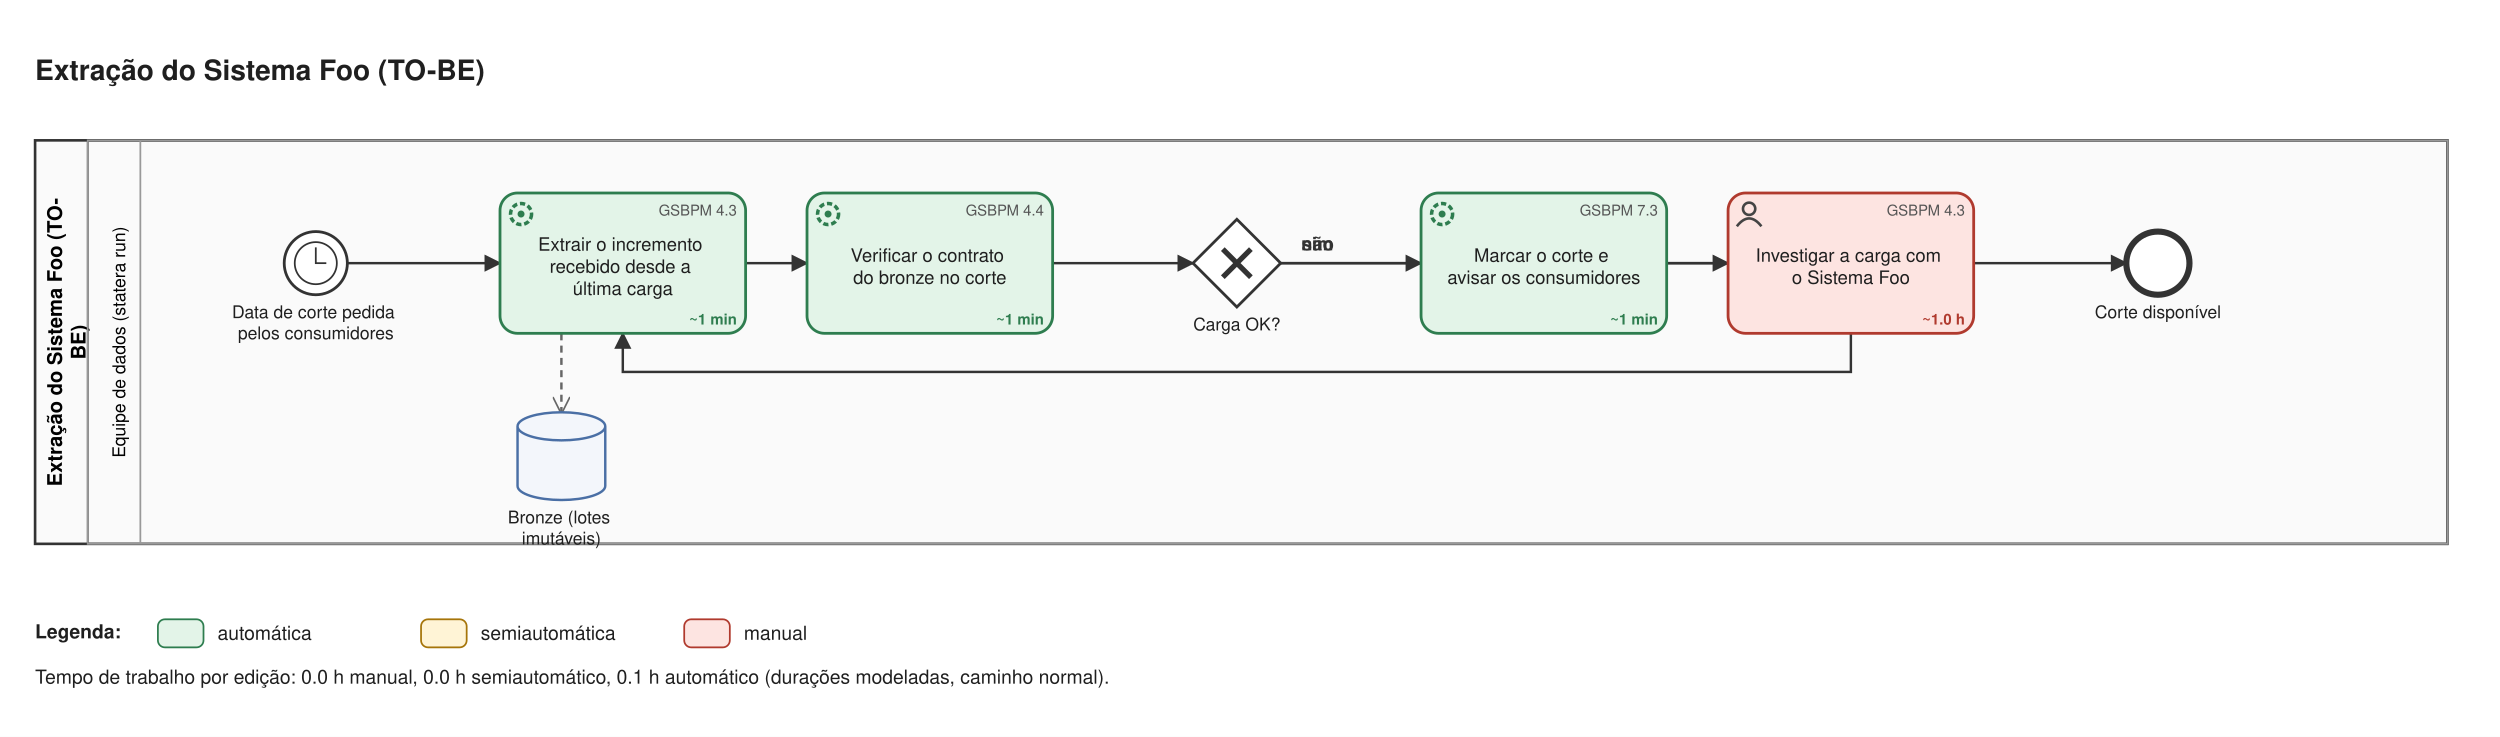
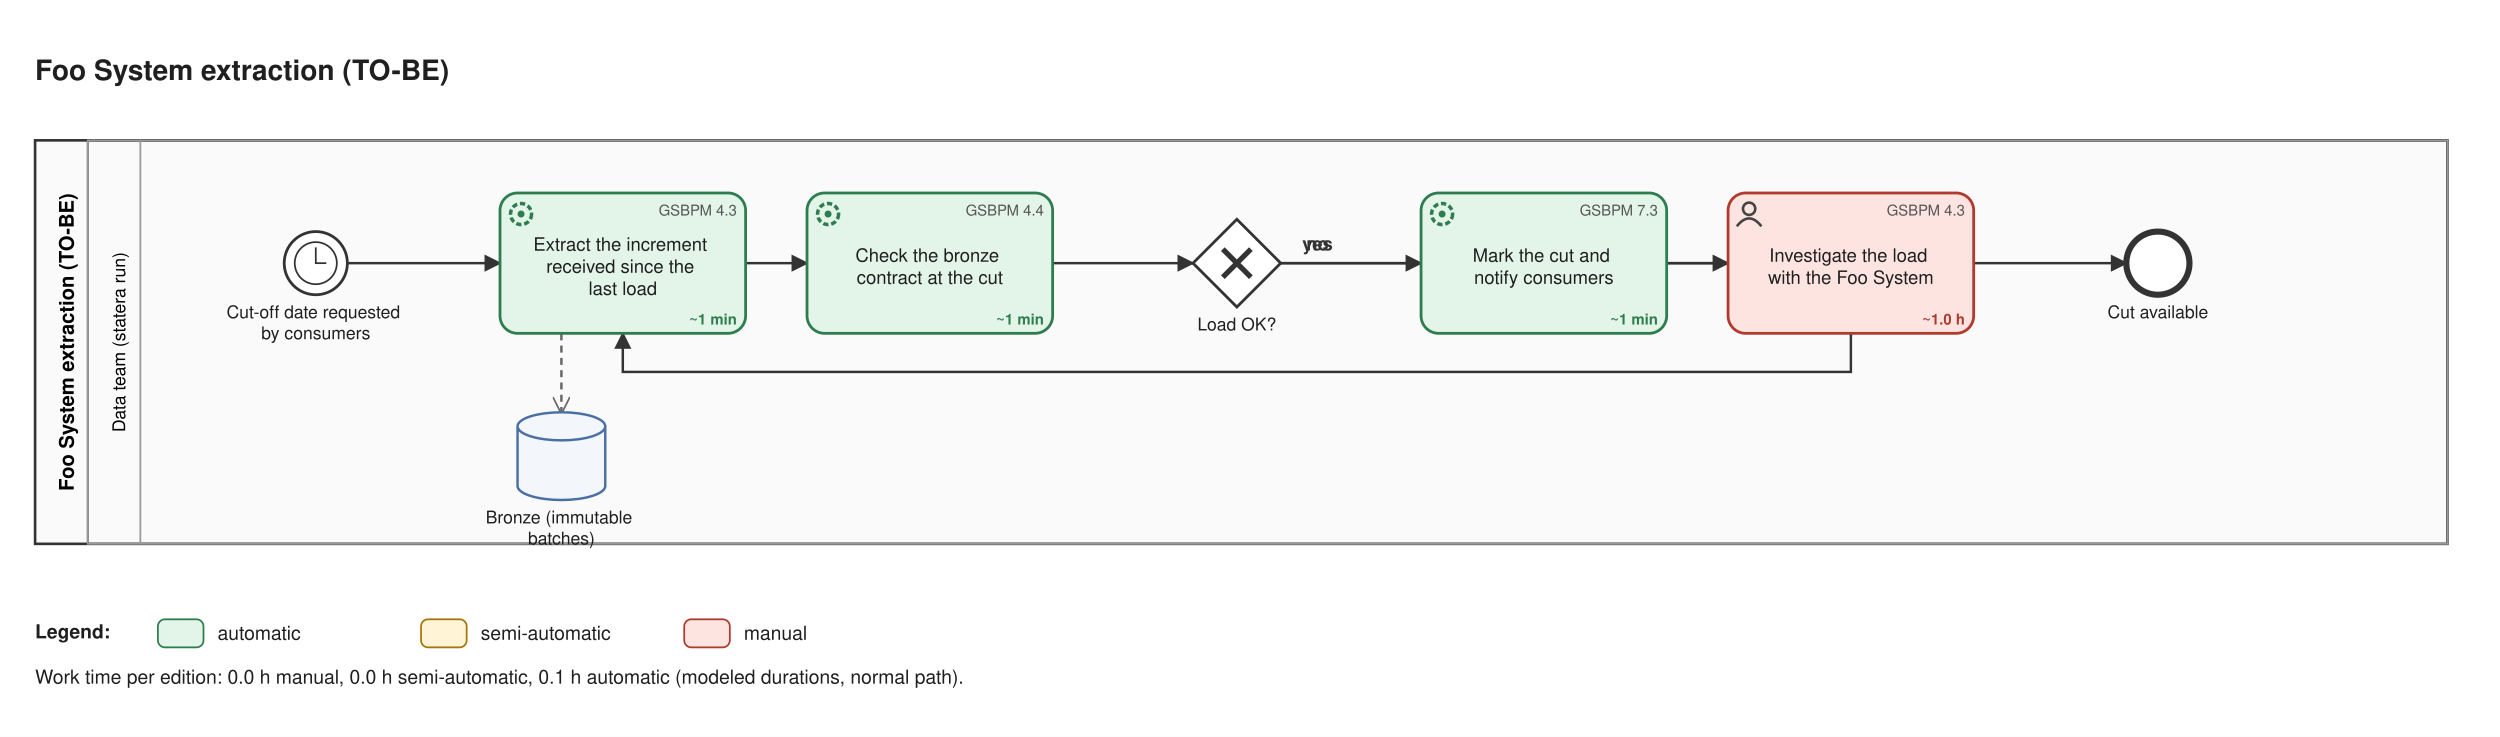
- <svg xmlns="http://www.w3.org/2000/svg" viewBox="0 0 1425 420" width="1425" height="420" role="img" aria-label="Extração do Sistema Foo (TO-BE)">
+ <svg xmlns="http://www.w3.org/2000/svg" viewBox="0 0 1425 420" width="1425" height="420" role="img" aria-label="Foo System extraction (TO-BE)">
  <defs>
-     <marker id="seta" viewBox="0 0 10 10" refX="9" refY="5" markerWidth="7" markerHeight="7" orient="auto-start-reverse">
+     <marker id="arrow" viewBox="0 0 10 10" refX="9" refY="5" markerWidth="7" markerHeight="7" orient="auto-start-reverse">
      <path d="M0,0 L10,5 L0,10 z" fill="#333" />
    </marker>
-     <marker id="seta-dado" viewBox="0 0 10 10" refX="9" refY="5" markerWidth="7" markerHeight="7" orient="auto-start-reverse">
+     <marker id="arrow-data" viewBox="0 0 10 10" refX="9" refY="5" markerWidth="7" markerHeight="7" orient="auto-start-reverse">
      <path d="M0,0 L10,5 L0,10" fill="none" stroke="#666" />
    </marker>
  </defs>
  <rect width="100%" height="100%" fill="#FFFFFF" />
  <text font-family="Helvetica, Arial, sans-serif" font-size="16" font-weight="bold" fill="#1F1F1F" text-anchor="start" dominant-baseline="middle">
-     <tspan x="20.0" y="40.0">Extração do Sistema Foo (TO-BE)</tspan>
+     <tspan x="20.0" y="40.0">Foo System extraction (TO-BE)</tspan>
  </text>
  <rect x="20.0" y="80.0" width="1375.0" height="230.0" fill="#FAFAFA" stroke="#333" stroke-width="1.5" />
  <line x1="50.0" y1="80.0" x2="50.0" y2="310.0" stroke="#333" />
-   <text transform="translate(31.25,195.0) rotate(-90)" text-anchor="middle" dominant-baseline="middle" font-weight="bold" font-family="Helvetica, Arial, sans-serif" font-size="11.5">Extração do Sistema Foo (TO-</text>
-   <text transform="translate(44.75,195.0) rotate(-90)" text-anchor="middle" dominant-baseline="middle" font-weight="bold" font-family="Helvetica, Arial, sans-serif" font-size="11.5">BE)</text>
+   <text transform="translate(38.0,195.0) rotate(-90)" text-anchor="middle" dominant-baseline="middle" font-weight="bold" font-family="Helvetica, Arial, sans-serif" font-size="11.5">Foo System extraction (TO-BE)</text>
  <rect x="50.0" y="80.0" width="1345.0" height="230.0" fill="none" stroke="#999" />
  <line x1="80.0" y1="80.0" x2="80.0" y2="310.0" stroke="#999" />
-   <text transform="translate(68.0,195.0) rotate(-90)" text-anchor="middle" dominant-baseline="middle" font-weight="normal" font-family="Helvetica, Arial, sans-serif" font-size="10">Equipe de dados (statera run)</text>
-   <path d="M198.0,150.0 L285.0,150.0" fill="none" stroke-width="1.4" stroke="#333" marker-end="url(#seta)" />
-   <path d="M425.0,150.0 L460.0,150.0" fill="none" stroke-width="1.4" stroke="#333" marker-end="url(#seta)" />
-   <path d="M600.0,150.0 L680.0,150.0" fill="none" stroke-width="1.4" stroke="#333" marker-end="url(#seta)" />
-   <path d="M730.0,150.0 L810.0,150.0" fill="none" stroke-width="1.4" stroke="#333" marker-end="url(#seta)" />
+   <text transform="translate(68.0,195.0) rotate(-90)" text-anchor="middle" dominant-baseline="middle" font-weight="normal" font-family="Helvetica, Arial, sans-serif" font-size="10">Data team (statera run)</text>
+   <path d="M198.0,150.0 L285.0,150.0" fill="none" stroke-width="1.4" stroke="#333" marker-end="url(#arrow)" />
+   <path d="M425.0,150.0 L460.0,150.0" fill="none" stroke-width="1.4" stroke="#333" marker-end="url(#arrow)" />
+   <path d="M600.0,150.0 L680.0,150.0" fill="none" stroke-width="1.4" stroke="#333" marker-end="url(#arrow)" />
+   <path d="M730.0,150.0 L810.0,150.0" fill="none" stroke-width="1.4" stroke="#333" marker-end="url(#arrow)" />
  <text font-family="Helvetica, Arial, sans-serif" font-size="10.5" font-weight="bold" fill="#333" text-anchor="middle" dominant-baseline="middle">
-     <tspan x="751.0" y="139.0">sim</tspan>
+     <tspan x="751.0" y="139.0">yes</tspan>
  </text>
-   <path d="M730.0,150.0 L985.0,150.0" fill="none" stroke-width="1.4" stroke="#333" marker-end="url(#seta)" />
+   <path d="M730.0,150.0 L985.0,150.0" fill="none" stroke-width="1.4" stroke="#333" marker-end="url(#arrow)" />
  <text font-family="Helvetica, Arial, sans-serif" font-size="10.5" font-weight="bold" fill="#333" text-anchor="middle" dominant-baseline="middle">
-     <tspan x="751.0" y="139.0">não</tspan>
+     <tspan x="751.0" y="139.0">no</tspan>
  </text>
-   <path d="M1055.0,190.0 L1055.0,212.0 L355.0,212.0 L355.0,190.0" fill="none" stroke-width="1.4" stroke="#333" marker-end="url(#seta)" />
-   <path d="M950.0,150.0 L1212.0,150.0" fill="none" stroke-width="1.4" stroke="#333" marker-end="url(#seta)" />
-   <path d="M320.0,190.0 L320.0,235.0" fill="none" stroke-width="1.4" stroke="#666" stroke-dasharray="4 3" marker-end="url(#seta-dado)" />
+   <path d="M1055.0,190.0 L1055.0,212.0 L355.0,212.0 L355.0,190.0" fill="none" stroke-width="1.4" stroke="#333" marker-end="url(#arrow)" />
+   <path d="M950.0,150.0 L1212.0,150.0" fill="none" stroke-width="1.4" stroke="#333" marker-end="url(#arrow)" />
+   <path d="M320.0,190.0 L320.0,235.0" fill="none" stroke-width="1.4" stroke="#666" stroke-dasharray="4 3" marker-end="url(#arrow-data)" />
  <circle cx="180.0" cy="150.0" r="18.0" fill="#FFF" stroke="#333" stroke-width="1.6" />
  <circle cx="180.0" cy="150.0" r="12.0" fill="none" stroke="#333" />
  <path d="M180.0,141.0 L180.0,150.0 L186.0,150.0" stroke="#333" fill="none" />
  <text font-family="Helvetica, Arial, sans-serif" font-size="10" font-weight="normal" fill="#1F1F1F" text-anchor="middle" dominant-baseline="middle">
-     <tspan x="180.0" y="178.0">Data de corte pedida</tspan>
-     <tspan x="180.0" y="190.0">pelos consumidores</tspan>
+     <tspan x="180.0" y="178.0">Cut-off date requested</tspan>
+     <tspan x="180.0" y="190.0">by consumers</tspan>
  </text>
  <rect x="285.0" y="110.0" width="140.0" height="80.0" rx="10" fill="#E3F4E8" stroke="#2E7D4F" stroke-width="1.6" />
  <circle cx="297.0" cy="122.0" r="6" fill="none" stroke="#2E7D4F" stroke-width="2" stroke-dasharray="3 1.6" />
  <circle cx="297.0" cy="122.0" r="2" fill="#2E7D4F" />
  <text font-family="Helvetica, Arial, sans-serif" font-size="10.5" font-weight="normal" fill="#1F1F1F" text-anchor="middle" dominant-baseline="middle">
-     <tspan x="355.0" y="139.4">Extrair o incremento</tspan>
-     <tspan x="355.0" y="152.0">recebido desde a</tspan>
-     <tspan x="355.0" y="164.6">última carga</tspan>
+     <tspan x="355.0" y="139.4">Extract the increment</tspan>
+     <tspan x="355.0" y="152.0">received since the</tspan>
+     <tspan x="355.0" y="164.6">last load</tspan>
  </text>
  <text font-family="Helvetica, Arial, sans-serif" font-size="8.5" font-weight="normal" fill="#555" text-anchor="end" dominant-baseline="middle">
    <tspan x="420.0" y="120.0">GSBPM 4.3</tspan>
  </text>
  <text font-family="Helvetica, Arial, sans-serif" font-size="8.5" font-weight="bold" fill="#2E7D4F" text-anchor="end" dominant-baseline="middle">
    <tspan x="420.0" y="182.0">~1 min</tspan>
  </text>
  <rect x="460.0" y="110.0" width="140.0" height="80.0" rx="10" fill="#E3F4E8" stroke="#2E7D4F" stroke-width="1.6" />
  <circle cx="472.0" cy="122.0" r="6" fill="none" stroke="#2E7D4F" stroke-width="2" stroke-dasharray="3 1.6" />
  <circle cx="472.0" cy="122.0" r="2" fill="#2E7D4F" />
  <text font-family="Helvetica, Arial, sans-serif" font-size="10.5" font-weight="normal" fill="#1F1F1F" text-anchor="middle" dominant-baseline="middle">
-     <tspan x="530.0" y="145.7">Verificar o contrato</tspan>
-     <tspan x="530.0" y="158.3">do bronze no corte</tspan>
+     <tspan x="530.0" y="145.7">Check the bronze</tspan>
+     <tspan x="530.0" y="158.3">contract at the cut</tspan>
  </text>
  <text font-family="Helvetica, Arial, sans-serif" font-size="8.5" font-weight="normal" fill="#555" text-anchor="end" dominant-baseline="middle">
    <tspan x="595.0" y="120.0">GSBPM 4.4</tspan>
  </text>
  <text font-family="Helvetica, Arial, sans-serif" font-size="8.5" font-weight="bold" fill="#2E7D4F" text-anchor="end" dominant-baseline="middle">
    <tspan x="595.0" y="182.0">~1 min</tspan>
  </text>
  <polygon points="705.0,125.0 730.0,150.0 705.0,175.0 680.0,150.0" fill="#FFF" stroke="#333" stroke-width="1.6" />
  <path d="M697.0,142.0 L713.0,158.0 M713.0,142.0 L697.0,158.0" stroke="#333" stroke-width="3" />
  <text font-family="Helvetica, Arial, sans-serif" font-size="10" font-weight="normal" fill="#1F1F1F" text-anchor="middle" dominant-baseline="middle">
-     <tspan x="705.0" y="185.0">Carga OK?</tspan>
+     <tspan x="705.0" y="185.0">Load OK?</tspan>
  </text>
  <rect x="810.0" y="110.0" width="140.0" height="80.0" rx="10" fill="#E3F4E8" stroke="#2E7D4F" stroke-width="1.6" />
  <circle cx="822.0" cy="122.0" r="6" fill="none" stroke="#2E7D4F" stroke-width="2" stroke-dasharray="3 1.6" />
  <circle cx="822.0" cy="122.0" r="2" fill="#2E7D4F" />
  <text font-family="Helvetica, Arial, sans-serif" font-size="10.5" font-weight="normal" fill="#1F1F1F" text-anchor="middle" dominant-baseline="middle">
-     <tspan x="880.0" y="145.7">Marcar o corte e</tspan>
-     <tspan x="880.0" y="158.3">avisar os consumidores</tspan>
+     <tspan x="880.0" y="145.7">Mark the cut and</tspan>
+     <tspan x="880.0" y="158.3">notify consumers</tspan>
  </text>
  <text font-family="Helvetica, Arial, sans-serif" font-size="8.5" font-weight="normal" fill="#555" text-anchor="end" dominant-baseline="middle">
    <tspan x="945.0" y="120.0">GSBPM 7.3</tspan>
  </text>
  <text font-family="Helvetica, Arial, sans-serif" font-size="8.5" font-weight="bold" fill="#2E7D4F" text-anchor="end" dominant-baseline="middle">
    <tspan x="945.0" y="182.0">~1 min</tspan>
  </text>
  <rect x="985.0" y="110.0" width="140.0" height="80.0" rx="10" fill="#FDE4E1" stroke="#B03A2E" stroke-width="1.6" />
  <circle cx="997.0" cy="119.0" r="3.5" fill="none" stroke="#444" stroke-width="1.5" />
  <path d="M990.0,129.0 q7,-9 14,0" fill="none" stroke="#444" stroke-width="1.5" />
  <text font-family="Helvetica, Arial, sans-serif" font-size="10.5" font-weight="normal" fill="#1F1F1F" text-anchor="middle" dominant-baseline="middle">
-     <tspan x="1055.0" y="145.7">Investigar a carga com</tspan>
-     <tspan x="1055.0" y="158.3">o Sistema Foo</tspan>
+     <tspan x="1055.0" y="145.7">Investigate the load</tspan>
+     <tspan x="1055.0" y="158.3">with the Foo System</tspan>
  </text>
  <text font-family="Helvetica, Arial, sans-serif" font-size="8.5" font-weight="normal" fill="#555" text-anchor="end" dominant-baseline="middle">
    <tspan x="1120.0" y="120.0">GSBPM 4.3</tspan>
  </text>
  <text font-family="Helvetica, Arial, sans-serif" font-size="8.5" font-weight="bold" fill="#B03A2E" text-anchor="end" dominant-baseline="middle">
    <tspan x="1120.0" y="182.0">~1.0 h</tspan>
  </text>
  <circle cx="1230.0" cy="150.0" r="18.0" fill="#FFF" stroke="#333" stroke-width="3.5" />
  <text font-family="Helvetica, Arial, sans-serif" font-size="10" font-weight="normal" fill="#1F1F1F" text-anchor="middle" dominant-baseline="middle">
-     <tspan x="1230.0" y="178.0">Corte disponível</tspan>
+     <tspan x="1230.0" y="178.0">Cut available</tspan>
  </text>
  <path d="M295.0,243.0 v34.0 a25.0,8 0 0 0 50.0,0 v-34.0 a25.0,8 0 0 0 -50.0,0 a25.0,8 0 0 0 50.0,0" fill="#F3F6FB" stroke="#4A6FA5" stroke-width="1.4" />
  <text font-family="Helvetica, Arial, sans-serif" font-size="10" font-weight="normal" fill="#1F1F1F" text-anchor="middle" dominant-baseline="middle">
-     <tspan x="320.0" y="295.0">Bronze (lotes</tspan>
-     <tspan x="320.0" y="307.0">imutáveis)</tspan>
+     <tspan x="320.0" y="295.0">Bronze (immutable</tspan>
+     <tspan x="320.0" y="307.0">batches)</tspan>
  </text>
  <text font-family="Helvetica, Arial, sans-serif" font-size="11" font-weight="bold" fill="#1F1F1F" text-anchor="start" dominant-baseline="middle">
-     <tspan x="20.0" y="360.0">Legenda:</tspan>
+     <tspan x="20.0" y="360.0">Legend:</tspan>
  </text>
  <rect x="90" y="353.0" width="26" height="16" rx="4" fill="#E3F4E8" stroke="#2E7D4F" />
  <text font-family="Helvetica, Arial, sans-serif" font-size="11" font-weight="normal" fill="#1F1F1F" text-anchor="start" dominant-baseline="middle">
-     <tspan x="124.0" y="361.0">automática</tspan>
+     <tspan x="124.0" y="361.0">automatic</tspan>
  </text>
  <rect x="240" y="353.0" width="26" height="16" rx="4" fill="#FFF4D6" stroke="#A6750A" />
  <text font-family="Helvetica, Arial, sans-serif" font-size="11" font-weight="normal" fill="#1F1F1F" text-anchor="start" dominant-baseline="middle">
-     <tspan x="274.0" y="361.0">semiautomática</tspan>
+     <tspan x="274.0" y="361.0">semi-automatic</tspan>
  </text>
  <rect x="390" y="353.0" width="26" height="16" rx="4" fill="#FDE4E1" stroke="#B03A2E" />
  <text font-family="Helvetica, Arial, sans-serif" font-size="11" font-weight="normal" fill="#1F1F1F" text-anchor="start" dominant-baseline="middle">
    <tspan x="424.0" y="361.0">manual</tspan>
  </text>
  <text font-family="Helvetica, Arial, sans-serif" font-size="11" font-weight="normal" fill="#1F1F1F" text-anchor="start" dominant-baseline="middle">
-     <tspan x="20.0" y="386.0">Tempo de trabalho por edição: 0.0 h manual, 0.0 h semiautomático, 0.1 h automático (durações modeladas, caminho normal).</tspan>
+     <tspan x="20.0" y="386.0">Work time per edition: 0.0 h manual, 0.0 h semi-automatic, 0.1 h automatic (modeled durations, normal path).</tspan>
  </text>
</svg>
